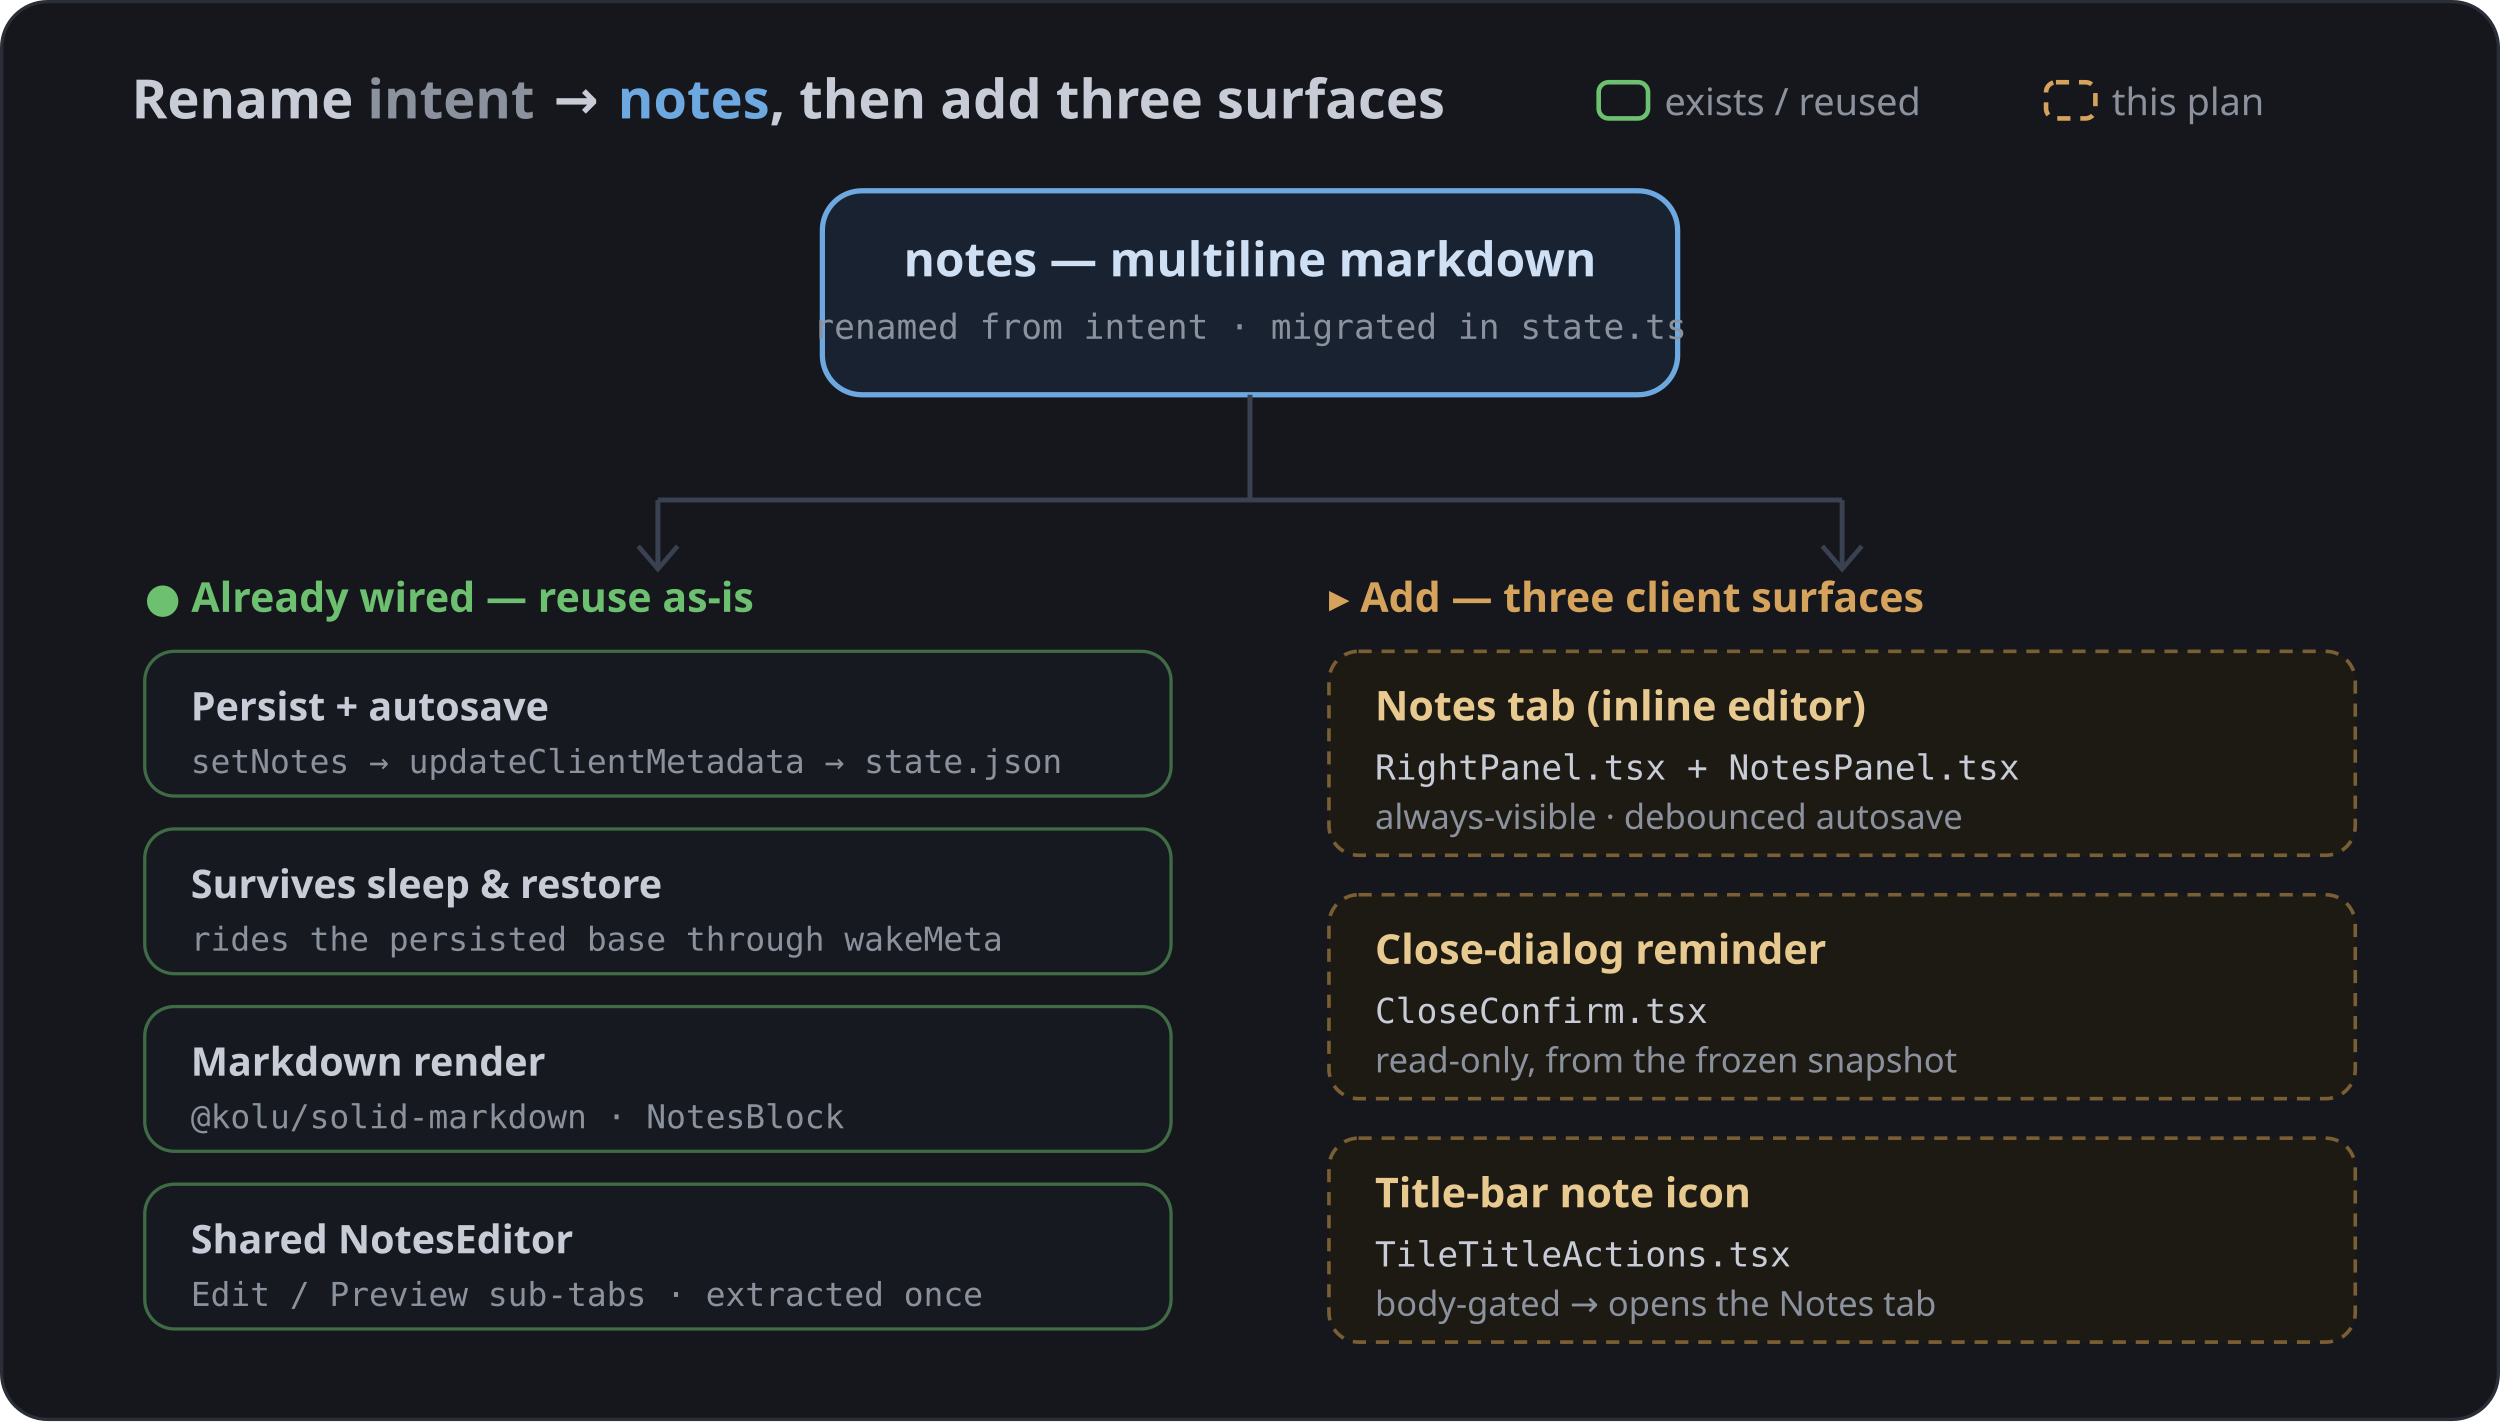
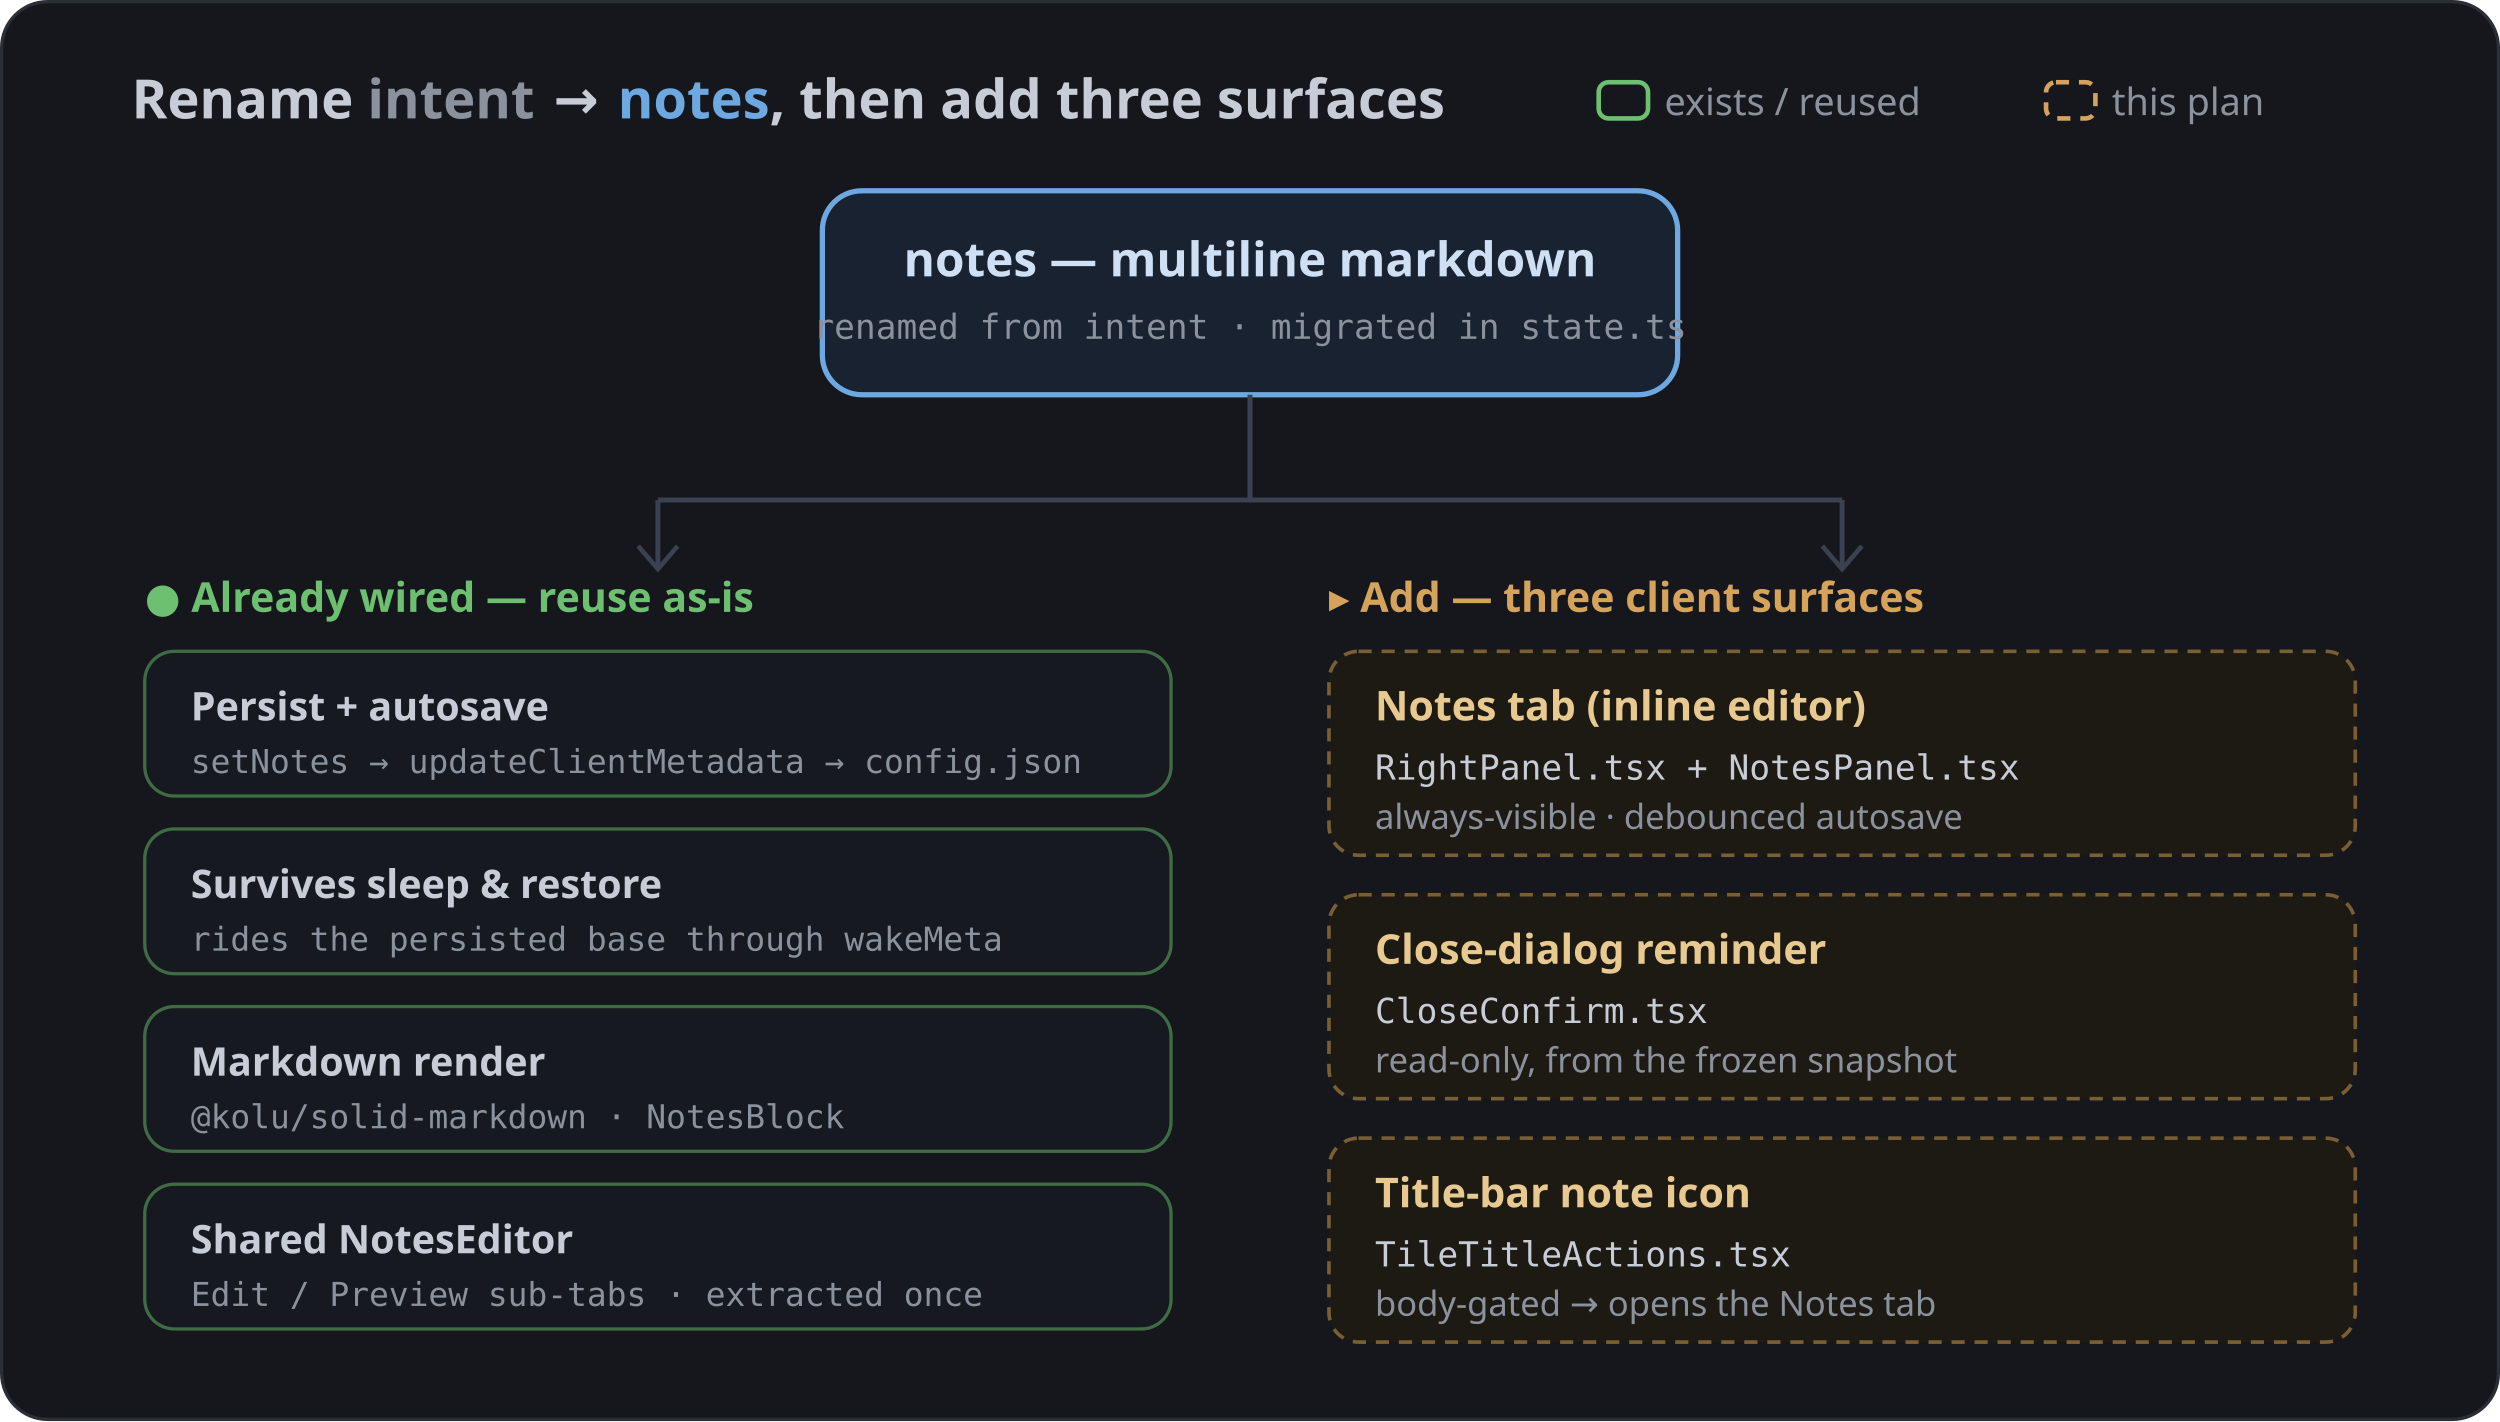
<svg xmlns="http://www.w3.org/2000/svg" viewBox="0 0 760 432" font-family="ui-sans-serif, system-ui, sans-serif">
  <rect x="0.5" y="0.5" width="759" height="431" rx="14" fill="#15171c" stroke="#2a2e37" />
  <text x="40" y="36" fill="#c7ccd6" font-weight="650" font-size="16.5">Rename <tspan fill="#8b929d">intent</tspan> → <tspan fill="#6ea8e0">notes</tspan>, then add three surfaces</text>
  <rect x="486" y="25" width="15" height="11" rx="3" fill="none" stroke="#6cc070" stroke-width="1.4" />
  <text x="506" y="35" fill="#8b929d" font-size="11.5">exists / reused</text>
  <rect x="622" y="25" width="15" height="11" rx="3" fill="none" stroke="#d6a35c" stroke-width="1.4" stroke-dasharray="4 3" />
  <text x="642" y="35" fill="#8b929d" font-size="11.5">this plan</text>
  <rect x="250" y="58" width="260" height="62" rx="12" fill="#182230" stroke="#6ea8e0" stroke-width="1.6" />
  <text x="380" y="84" text-anchor="middle" fill="#cfe0f5" font-weight="650" font-size="14.5">notes — multiline markdown</text>
  <text x="380" y="103" text-anchor="middle" fill="#8b929d" font-size="10.5" font-family="ui-monospace, SFMono-Regular, monospace">renamed from intent · migrated in state.ts</text>
  <line x1="380" y1="120" x2="380" y2="152" stroke="#3a4150" stroke-width="1.5" />
  <line x1="200" y1="152" x2="560" y2="152" stroke="#3a4150" stroke-width="1.5" />
  <line x1="200" y1="152" x2="200" y2="172" stroke="#3a4150" stroke-width="1.5" />
  <line x1="560" y1="152" x2="560" y2="172" stroke="#3a4150" stroke-width="1.5" />
  <path d="M194,166 L200,173 L206,166" fill="none" stroke="#3a4150" stroke-width="1.4" />
  <path d="M554,166 L560,173 L566,166" fill="none" stroke="#3a4150" stroke-width="1.4" />
  <text x="44" y="186" fill="#6cc070" font-weight="650" font-size="12.5">● Already wired — reuse as-is</text>
  <text x="404" y="186" fill="#d6a35c" font-weight="650" font-size="12.5">▸ Add — three client surfaces</text>
  <g font-family="ui-sans-serif, system-ui, sans-serif">
    <rect x="44" y="198" width="312" height="44" rx="9" fill="#161a20" stroke="#3f6b45" stroke-width="1" />
    <text x="58" y="219" fill="#c7ccd6" font-weight="600" font-size="12">Persist + autosave</text>
-     <text x="58" y="235" fill="#8b929d" font-size="10" font-family="ui-monospace, SFMono-Regular, monospace">setNotes → updateClientMetadata → state.json</text>
+     <text x="58" y="235" fill="#8b929d" font-size="10" font-family="ui-monospace, SFMono-Regular, monospace">setNotes → updateClientMetadata → config.json</text>
    <rect x="44" y="252" width="312" height="44" rx="9" fill="#161a20" stroke="#3f6b45" stroke-width="1" />
    <text x="58" y="273" fill="#c7ccd6" font-weight="600" font-size="12">Survives sleep &amp; restore</text>
    <text x="58" y="289" fill="#8b929d" font-size="10" font-family="ui-monospace, SFMono-Regular, monospace">rides the persisted base through wakeMeta</text>
    <rect x="44" y="306" width="312" height="44" rx="9" fill="#161a20" stroke="#3f6b45" stroke-width="1" />
    <text x="58" y="327" fill="#c7ccd6" font-weight="600" font-size="12">Markdown render</text>
    <text x="58" y="343" fill="#8b929d" font-size="10" font-family="ui-monospace, SFMono-Regular, monospace">@kolu/solid-markdown · NotesBlock</text>
    <rect x="44" y="360" width="312" height="44" rx="9" fill="#161a20" stroke="#3f6b45" stroke-width="1" />
    <text x="58" y="381" fill="#c7ccd6" font-weight="600" font-size="12">Shared NotesEditor</text>
    <text x="58" y="397" fill="#8b929d" font-size="10" font-family="ui-monospace, SFMono-Regular, monospace">Edit / Preview sub-tabs · extracted once</text>
  </g>
  <g font-family="ui-sans-serif, system-ui, sans-serif">
    <rect x="404" y="198" width="312" height="62" rx="9" fill="#1d1a14" stroke="#7a5e34" stroke-width="1.1" stroke-dasharray="4 3" />
    <text x="418" y="219" fill="#e8c98f" font-weight="600" font-size="12.5">Notes tab (inline editor)</text>
    <text x="418" y="237" fill="#c7ccd6" font-size="10.5" font-family="ui-monospace, SFMono-Regular, monospace">RightPanel.tsx + NotesPanel.tsx</text>
    <text x="418" y="252" fill="#8b929d" font-size="10.5">always-visible · debounced autosave</text>
    <rect x="404" y="272" width="312" height="62" rx="9" fill="#1d1a14" stroke="#7a5e34" stroke-width="1.1" stroke-dasharray="4 3" />
    <text x="418" y="293" fill="#e8c98f" font-weight="600" font-size="12.5">Close-dialog reminder</text>
    <text x="418" y="311" fill="#c7ccd6" font-size="10.5" font-family="ui-monospace, SFMono-Regular, monospace">CloseConfirm.tsx</text>
    <text x="418" y="326" fill="#8b929d" font-size="10.5">read-only, from the frozen snapshot</text>
    <rect x="404" y="346" width="312" height="62" rx="9" fill="#1d1a14" stroke="#7a5e34" stroke-width="1.1" stroke-dasharray="4 3" />
    <text x="418" y="367" fill="#e8c98f" font-weight="600" font-size="12.5">Title-bar note icon</text>
    <text x="418" y="385" fill="#c7ccd6" font-size="10.5" font-family="ui-monospace, SFMono-Regular, monospace">TileTitleActions.tsx</text>
    <text x="418" y="400" fill="#8b929d" font-size="10.5">body-gated → opens the Notes tab</text>
  </g>
</svg>
